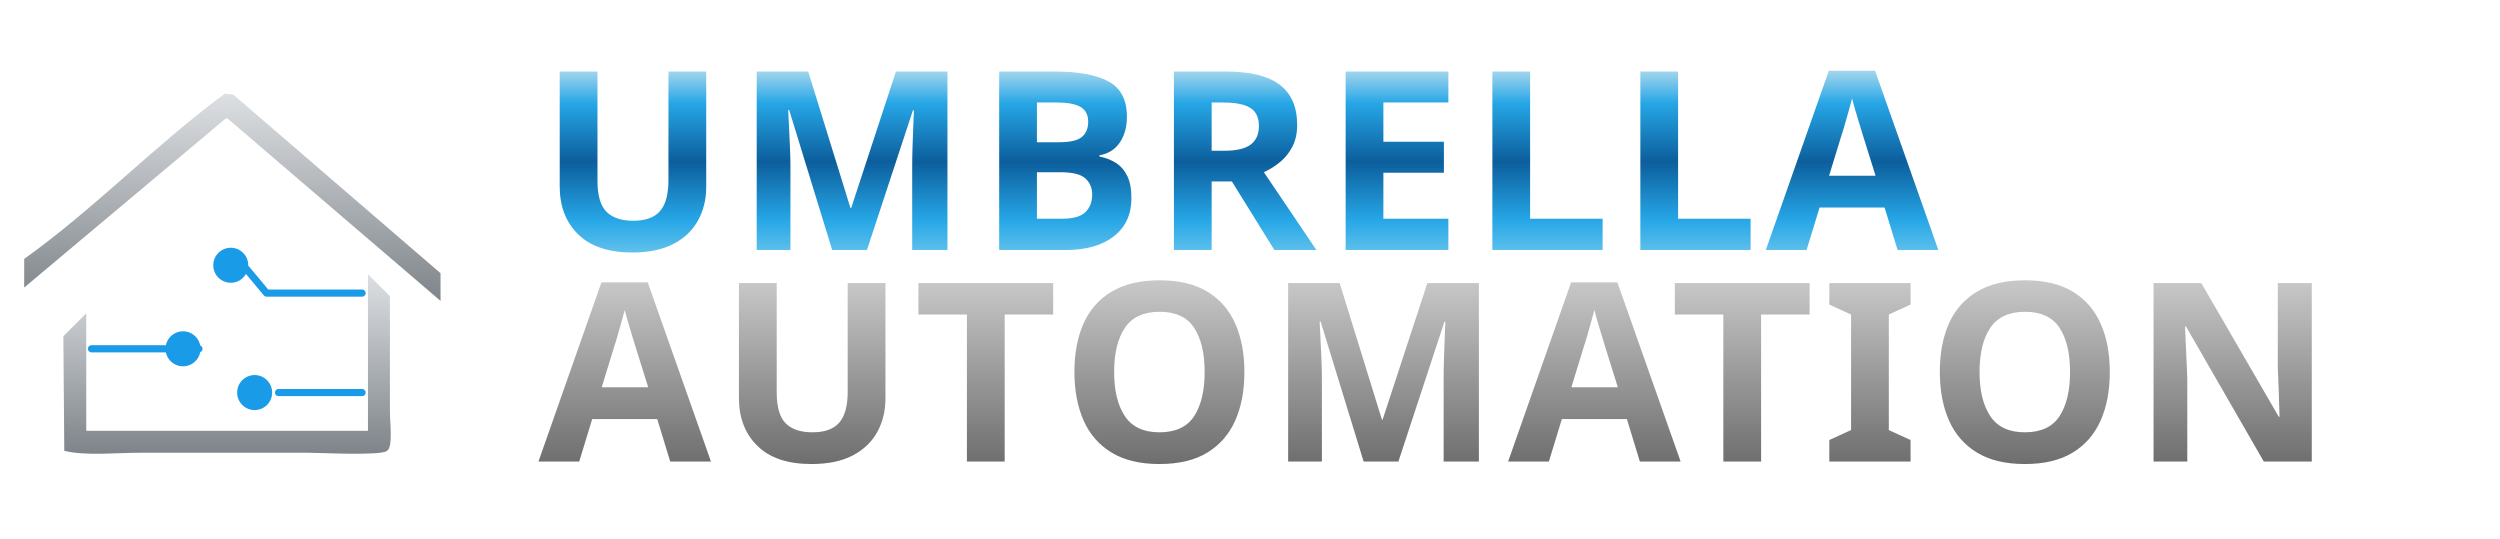
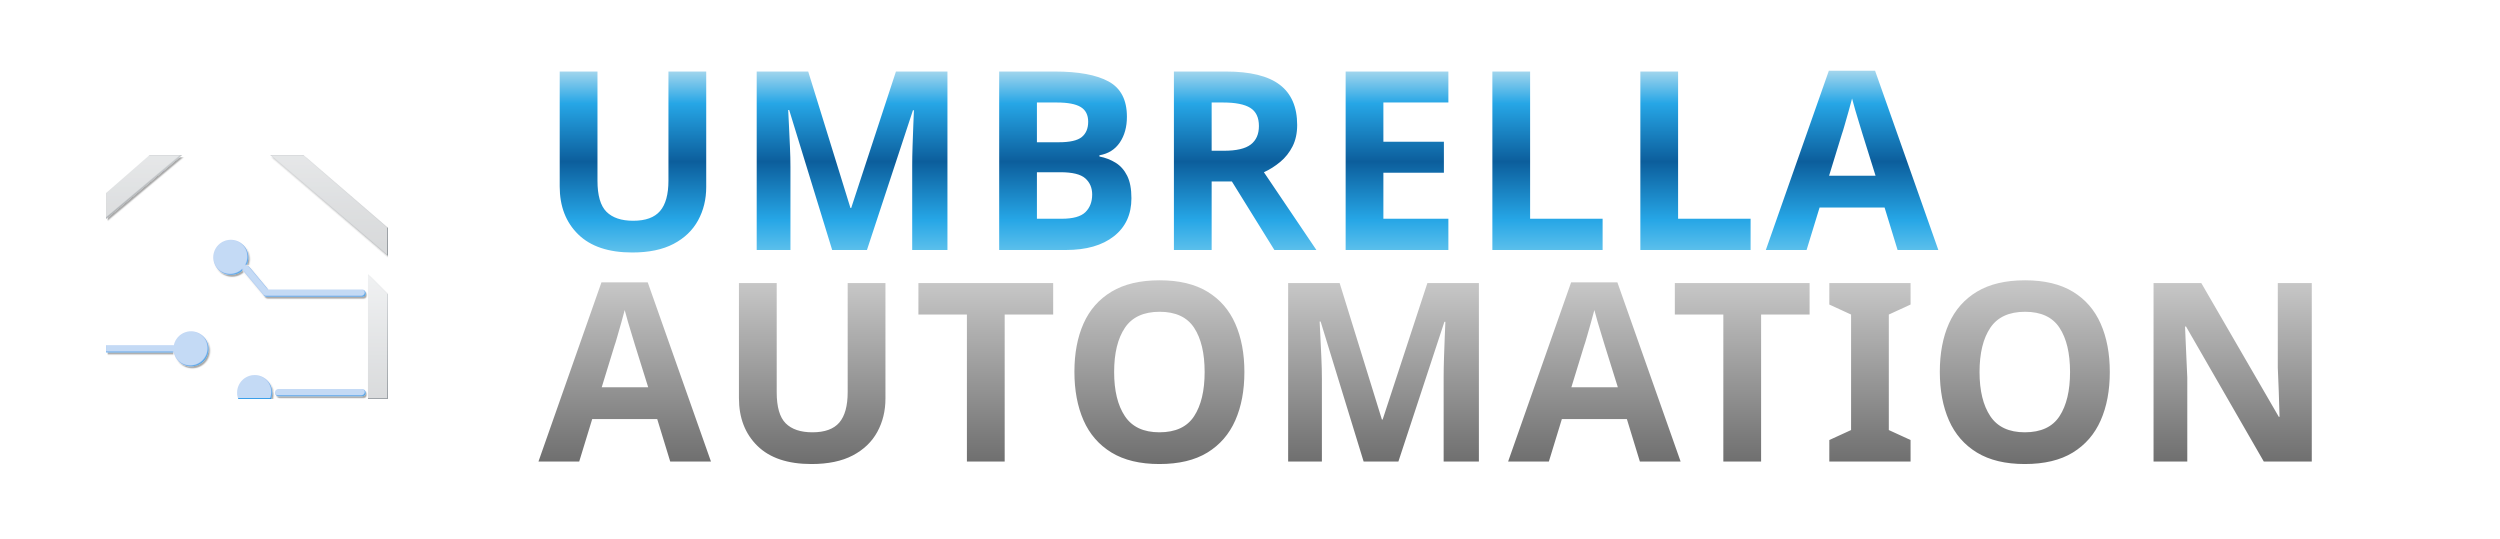
<svg xmlns="http://www.w3.org/2000/svg" viewBox="0 0 1300 280" role="img" aria-label="Umbrella Automation primary logo">
  <defs>
    <linearGradient id="ua-primary-house" x1="0" y1="0" x2="0" y2="1">
      <stop offset="0" stop-color="#dde0e3" />
      <stop offset="1" stop-color="#7e8489" />
    </linearGradient>
    <linearGradient id="ua-primary-blue" x1="0" y1="0" x2="0" y2="1">
      <stop offset="0" stop-color="#a4d6ed" />
      <stop offset="0.18" stop-color="#26a6e6" />
      <stop offset="0.5" stop-color="#0c5e9c" />
      <stop offset="0.82" stop-color="#26a6e6" />
      <stop offset="1" stop-color="#5fc1ec" />
    </linearGradient>
    <linearGradient id="ua-primary-gray" x1="0" y1="0" x2="0" y2="1">
      <stop offset="0" stop-color="#c8c8c8" />
      <stop offset="1" stop-color="#6e6e6e" />
    </linearGradient>
+     <filter id="ua-bevel" x="-20%" y="-20%" width="140%" height="140%">
+       <feOffset dx="-0.4" dy="-0.4" in="SourceAlpha" result="hl-shape" />
+       <feFlood flood-color="white" flood-opacity="0.55" result="hl-color" />
+       <feComposite in="hl-color" in2="hl-shape" operator="in" result="hl" />
+       <feGaussianBlur in="SourceAlpha" stdDeviation="0.5" result="sh-blur" />
+       <feOffset dx="0.7" dy="1" in="sh-blur" result="sh-shape" />
+       <feFlood flood-color="black" flood-opacity="0.35" result="sh-color" />
+       <feComposite in="sh-color" in2="sh-shape" operator="in" result="sh" />
+       <feMerge>
+         <feMergeNode in="sh" />
+         <feMergeNode in="SourceGraphic" />
+         <feMergeNode in="hl" />
+       </feMerge>
+     </filter>
  </defs>
-   <svg x="0" y="20" width="240" height="240" viewBox="70 92 116 102">
+   <svg x="0" y="20" width="240" height="240" viewBox="70 92 116 102" filter="url(#ua-bevel)">
    <path d="M 126.48 98.88 C 127.20 98.96 127.92 99.04 128.64 99.12 C 145.99 114.08 163.36 129.04 180.72 144.00 C 180.72 146.32 180.72 148.64 180.72 150.96 C 162.88 135.68 145.04 120.40 127.20 105.12 C 127.04 105.12 126.88 105.12 126.72 105.12 C 109.84 119.28 92.96 133.44 76.08 147.60 C 76.08 145.20 76.08 142.80 76.08 140.40 C 93.77 127.76 108.93 111.87 126.48 98.88 Z" fill="url(#ua-primary-house)" />
    <path d="M 91.68 183.60 C 115.28 183.60 138.88 183.60 162.48 183.60 C 162.48 170.48 162.48 157.36 162.48 144.24 C 164.32 146.08 166.16 147.92 168.00 149.76 C 168.00 159.52 168.00 169.28 168.00 179.04 C 168.00 181.41 168.81 187.66 167.28 188.64 C 165.78 189.94 150.75 189.12 147.36 189.12 C 133.36 189.12 119.36 189.12 105.36 189.12 C 99.28 189.12 91.39 189.95 86.16 188.64 C 86.08 179.04 86.00 169.44 85.92 159.84 C 87.84 157.92 89.76 156.00 91.68 154.08 C 91.68 163.92 91.68 173.76 91.68 183.60 Z" fill="url(#ua-primary-house)" />
    <g stroke="#1A9BE8" stroke-width="1.8" stroke-linecap="round" stroke-linejoin="round" fill="none">
      <path d="M 132 143 L 137 149 L 161 149" />
      <line x1="93" y1="163" x2="120" y2="163" />
      <line x1="140" y1="174" x2="161" y2="174" />
    </g>
-     <circle cx="128" cy="142" r="4.4" fill="#1A9BE8" />
-     <circle cx="116" cy="163" r="4.4" fill="#1A9BE8" />
+     <circle cx="128" cy="140" r="4.4" fill="#1A9BE8" />
+     <circle cx="118" cy="163" r="4.4" fill="#1A9BE8" />
    <circle cx="134" cy="174" r="4.4" fill="#1A9BE8" />
  </svg>
  <text x="280" y="130" font-family="&quot;Eurostile&quot;,&quot;Eurostile LT W01&quot;,&quot;Microgramma D&quot;,&quot;Saira&quot;,&quot;Aldrich&quot;,&quot;Antonio&quot;,system-ui,sans-serif" font-weight="900" font-size="130" letter-spacing="3.5" fill="url(#ua-primary-blue)">UMBRELLA</text>
  <text x="280" y="240" font-family="&quot;Eurostile&quot;,&quot;Eurostile LT W01&quot;,&quot;Microgramma D&quot;,&quot;Saira&quot;,&quot;Aldrich&quot;,&quot;Antonio&quot;,system-ui,sans-serif" font-weight="900" font-size="130" letter-spacing="3.5" fill="url(#ua-primary-gray)">AUTOMATION</text>
</svg>
